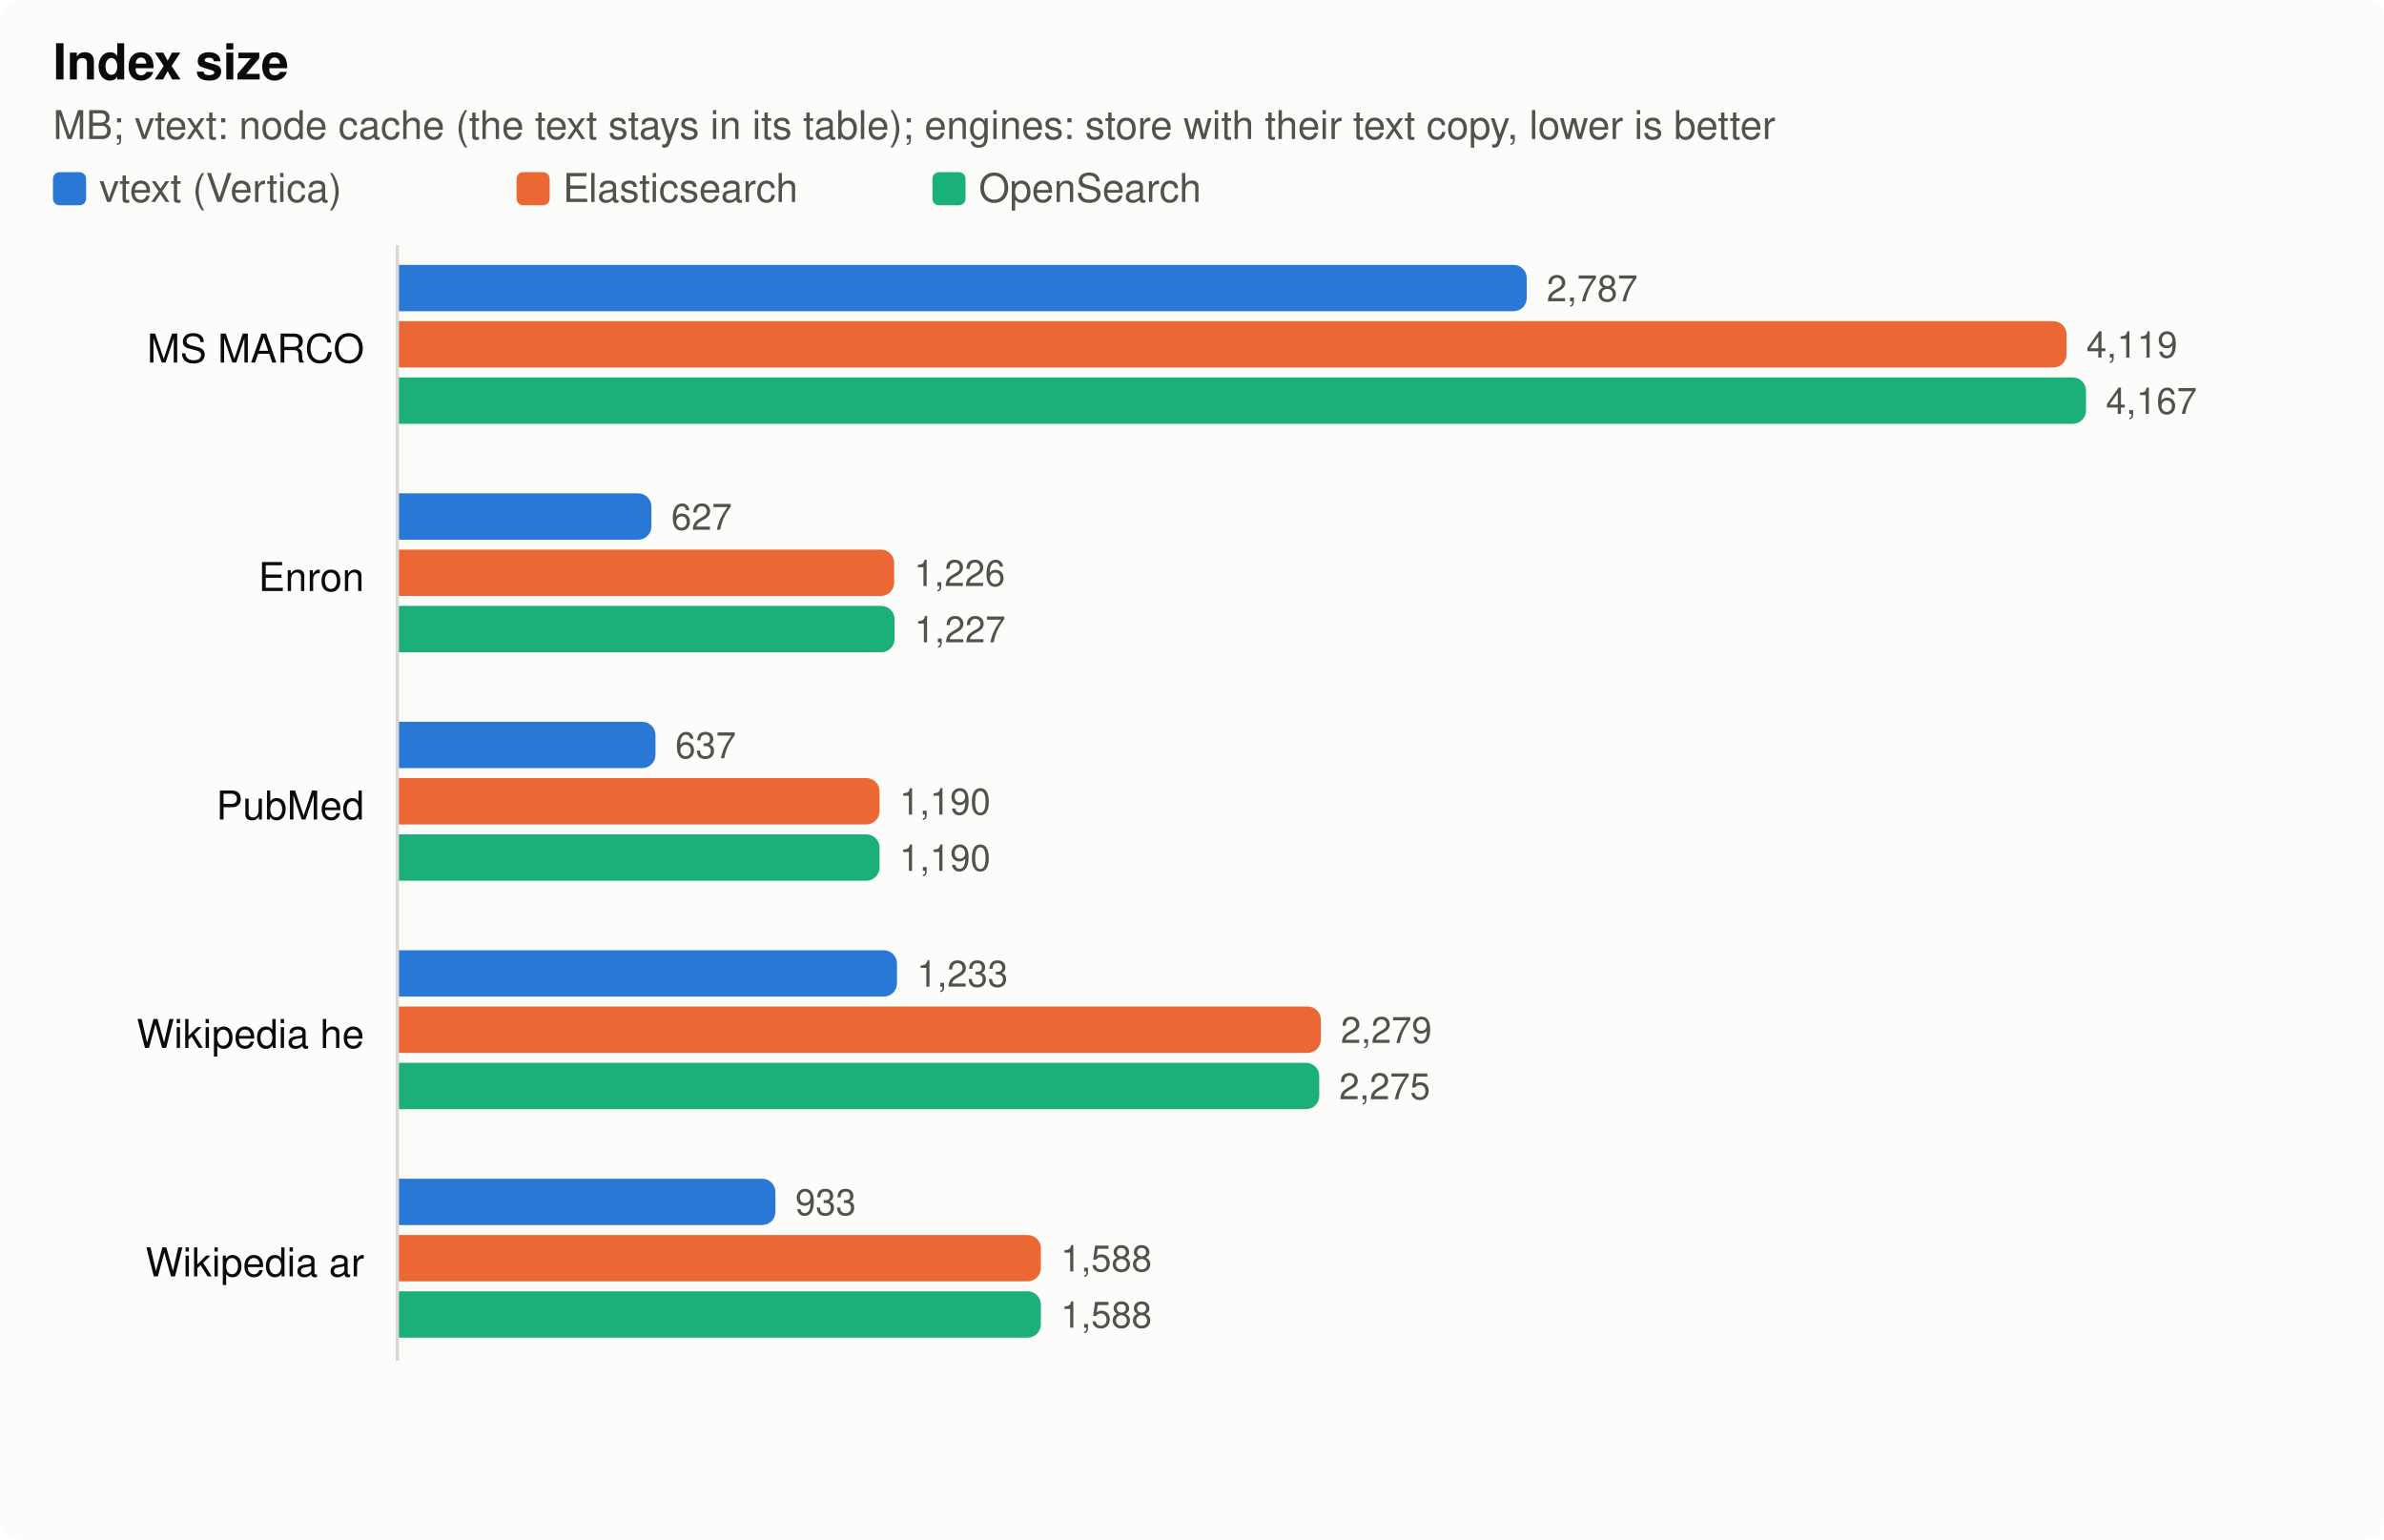
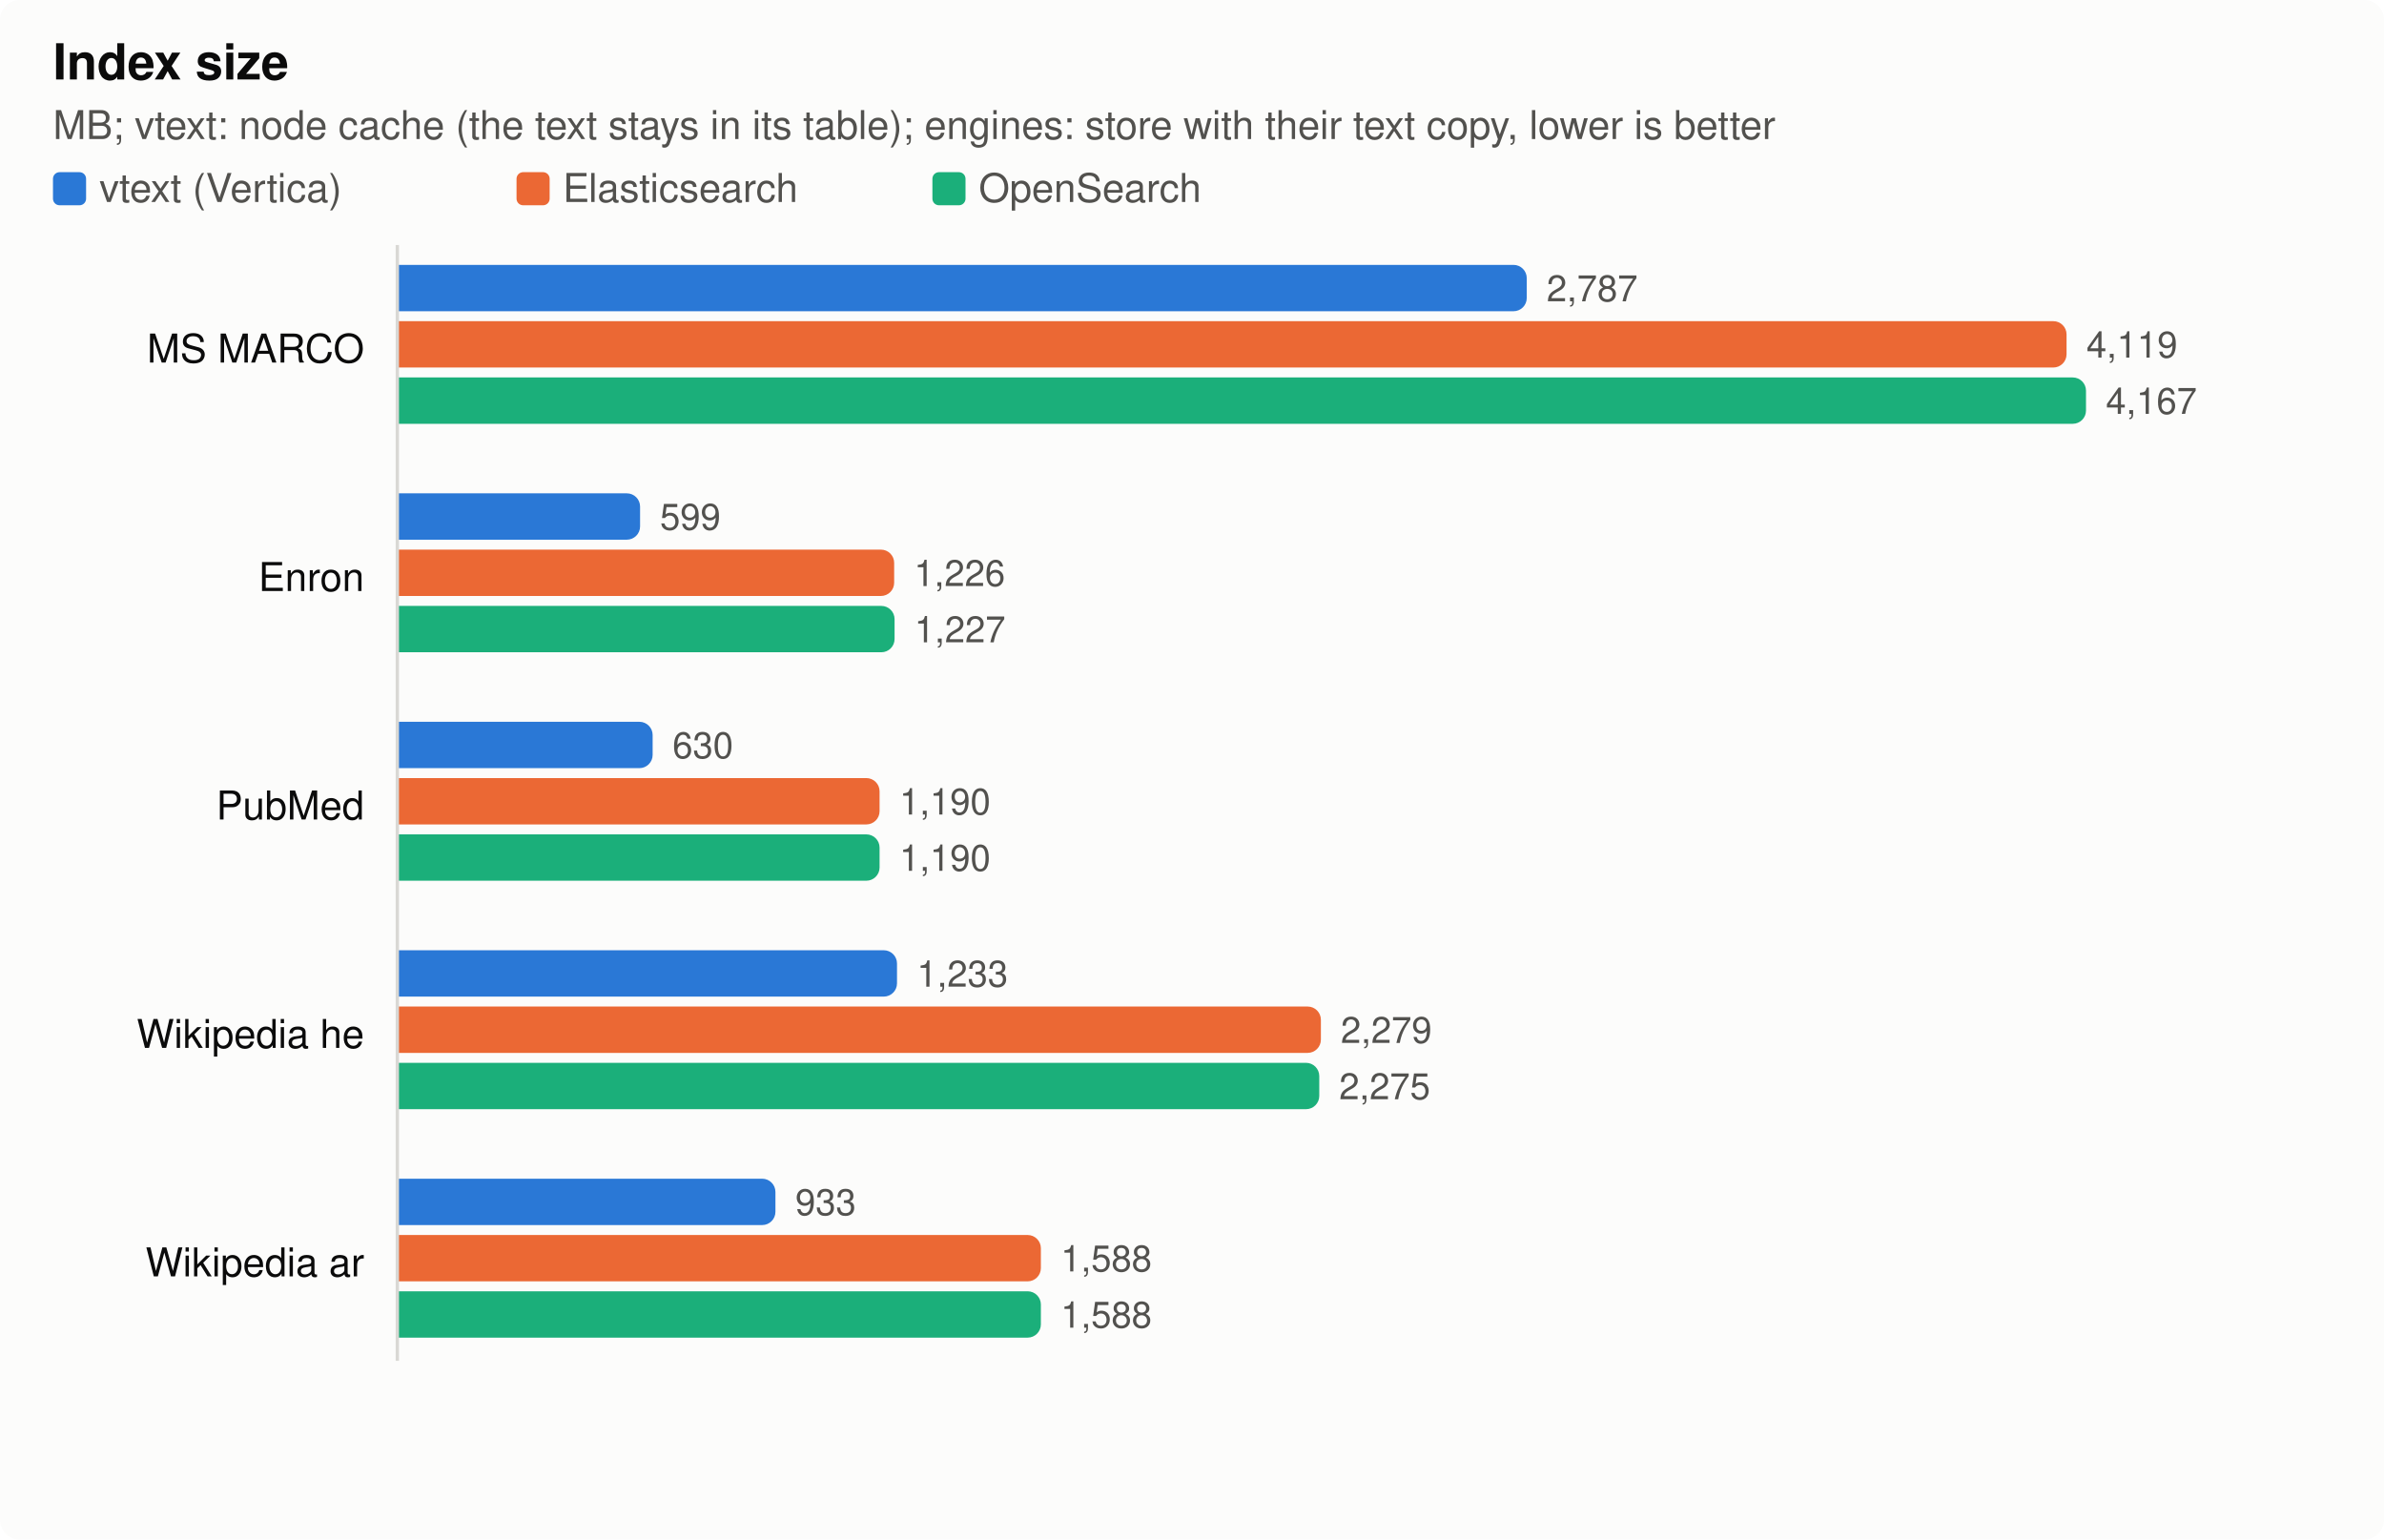
<svg xmlns="http://www.w3.org/2000/svg" width="720" height="465" viewBox="0 0 720 465" role="img" aria-label="Index size">
  <style>
.bg{fill:#fcfcfb}.t1{fill:#0b0b0b}.t2{fill:#52514e}.ax{stroke:#d9d8d4}
.vtext{fill:#2a78d6}.es{fill:#eb6834}.os{fill:#1baf7a}.vtext_b{fill:#eda100}.vtext_s{fill:#6250d6}
.vtext_snap{fill:url(#hatch);stroke:#2a78d6;stroke-width:1}
@media (prefers-color-scheme: dark){.bg{fill:#1a1a19}.t1{fill:#f0efec}.t2{fill:#c3c2b7}.ax{stroke:#3a3a38}.vtext{fill:#3987e5}.es{fill:#d95926}.os{fill:#199e70}.vtext_b{fill:#c98500}.vtext_s{fill:#9085e9}.vtext_snap{fill:url(#hatch);stroke:#3987e5}}
text{font-family:-apple-system,Segoe UI,Helvetica,Arial,sans-serif}
</style>
  <defs>
    <pattern id="hatch" patternUnits="userSpaceOnUse" width="6" height="6" patternTransform="rotate(45)">
      <rect class="bg" width="6" height="6" />
      <rect class="vtext" width="3" height="6" />
    </pattern>
  </defs>
  <rect class="bg" width="720" height="465" rx="6" />
  <text class="t1" x="16" y="24" font-size="15" font-weight="600">Index size</text>
  <text class="t2" x="16" y="42" font-size="12">MB; vtext: node cache (the text stays in its table); engines: store with their text copy, lower is better</text>
  <rect class="vtext" x="16" y="52" width="10" height="10" rx="2" />
  <text class="t2" x="30" y="61" font-size="12">vtext (Vertica)</text>
  <rect class="es" x="156.0" y="52" width="10" height="10" rx="2" />
  <text class="t2" x="170.0" y="61" font-size="12">Elasticsearch</text>
  <rect class="os" x="281.6" y="52" width="10" height="10" rx="2" />
  <text class="t2" x="295.6" y="61" font-size="12">OpenSearch</text>
  <text class="t1" x="110" y="109.5" font-size="12" text-anchor="end">MS MARCO</text>
  <path class="vtext" d="M120,80 h337.102 a4,4 0 0 1 4,4 v6 a4,4 0 0 1 -4,4 h-337.102 z" />
  <text class="t2" x="467.102" y="91" font-size="11">2,787</text>
  <path class="es" d="M120,97 h500.125 a4,4 0 0 1 4,4 v6 a4,4 0 0 1 -4,4 h-500.125 z" />
  <text class="t2" x="630.125" y="108" font-size="11">4,119</text>
  <path class="os" d="M120,114 h506.0 a4,4 0 0 1 4,4 v6 a4,4 0 0 1 -4,4 h-506.0 z" />
  <text class="t2" x="636.0" y="125" font-size="11">4,167</text>
  <text class="t1" x="110" y="178.5" font-size="12" text-anchor="end">Enron</text>
-   <path class="vtext" d="M120,149 h72.739 a4,4 0 0 1 4,4 v6 a4,4 0 0 1 -4,4 h-72.739 z" />
-   <text class="t2" x="202.739" y="160" font-size="11">627</text>
+   <path class="vtext" d="M120,149 h69.312 a4,4 0 0 1 4,4 v6 a4,4 0 0 1 -4,4 h-69.312 z" />
+   <text class="t2" x="199.312" y="160" font-size="11">599</text>
  <path class="es" d="M120,166 h146.05 a4,4 0 0 1 4,4 v6 a4,4 0 0 1 -4,4 h-146.05 z" />
  <text class="t2" x="276.05" y="177" font-size="11">1,226</text>
  <path class="os" d="M120,183 h146.173 a4,4 0 0 1 4,4 v6 a4,4 0 0 1 -4,4 h-146.173 z" />
  <text class="t2" x="276.173" y="194" font-size="11">1,227</text>
  <text class="t1" x="110" y="247.5" font-size="12" text-anchor="end">PubMed</text>
-   <path class="vtext" d="M120,218 h73.963 a4,4 0 0 1 4,4 v6 a4,4 0 0 1 -4,4 h-73.963 z" />
-   <text class="t2" x="203.963" y="229" font-size="11">637</text>
+   <path class="vtext" d="M120,218 h73.106 a4,4 0 0 1 4,4 v6 a4,4 0 0 1 -4,4 h-73.106 z" />
+   <text class="t2" x="203.106" y="229" font-size="11">630</text>
  <path class="es" d="M120,235 h141.644 a4,4 0 0 1 4,4 v6 a4,4 0 0 1 -4,4 h-141.644 z" />
  <text class="t2" x="271.644" y="246" font-size="11">1,190</text>
  <path class="os" d="M120,252 h141.644 a4,4 0 0 1 4,4 v6 a4,4 0 0 1 -4,4 h-141.644 z" />
  <text class="t2" x="271.644" y="263" font-size="11">1,190</text>
  <text class="t1" x="110" y="316.5" font-size="12" text-anchor="end">Wikipedia he</text>
  <path class="vtext" d="M120,287 h146.907 a4,4 0 0 1 4,4 v6 a4,4 0 0 1 -4,4 h-146.907 z" />
  <text class="t2" x="276.907" y="298" font-size="11">1,233</text>
  <path class="es" d="M120,304 h274.927 a4,4 0 0 1 4,4 v6 a4,4 0 0 1 -4,4 h-274.927 z" />
  <text class="t2" x="404.927" y="315" font-size="11">2,279</text>
  <path class="os" d="M120,321 h274.438 a4,4 0 0 1 4,4 v6 a4,4 0 0 1 -4,4 h-274.438 z" />
  <text class="t2" x="404.438" y="332" font-size="11">2,275</text>
  <text class="t1" x="110" y="385.5" font-size="12" text-anchor="end">Wikipedia ar</text>
  <path class="vtext" d="M120,356 h110.19 a4,4 0 0 1 4,4 v6 a4,4 0 0 1 -4,4 h-110.19 z" />
  <text class="t2" x="240.19" y="367" font-size="11">933</text>
  <path class="es" d="M120,373 h190.356 a4,4 0 0 1 4,4 v6 a4,4 0 0 1 -4,4 h-190.356 z" />
  <text class="t2" x="320.356" y="384" font-size="11">1,588</text>
  <path class="os" d="M120,390 h190.356 a4,4 0 0 1 4,4 v6 a4,4 0 0 1 -4,4 h-190.356 z" />
  <text class="t2" x="320.356" y="401" font-size="11">1,588</text>
  <line class="ax" x1="120" y1="74" x2="120" y2="411" stroke-width="1" />
</svg>
